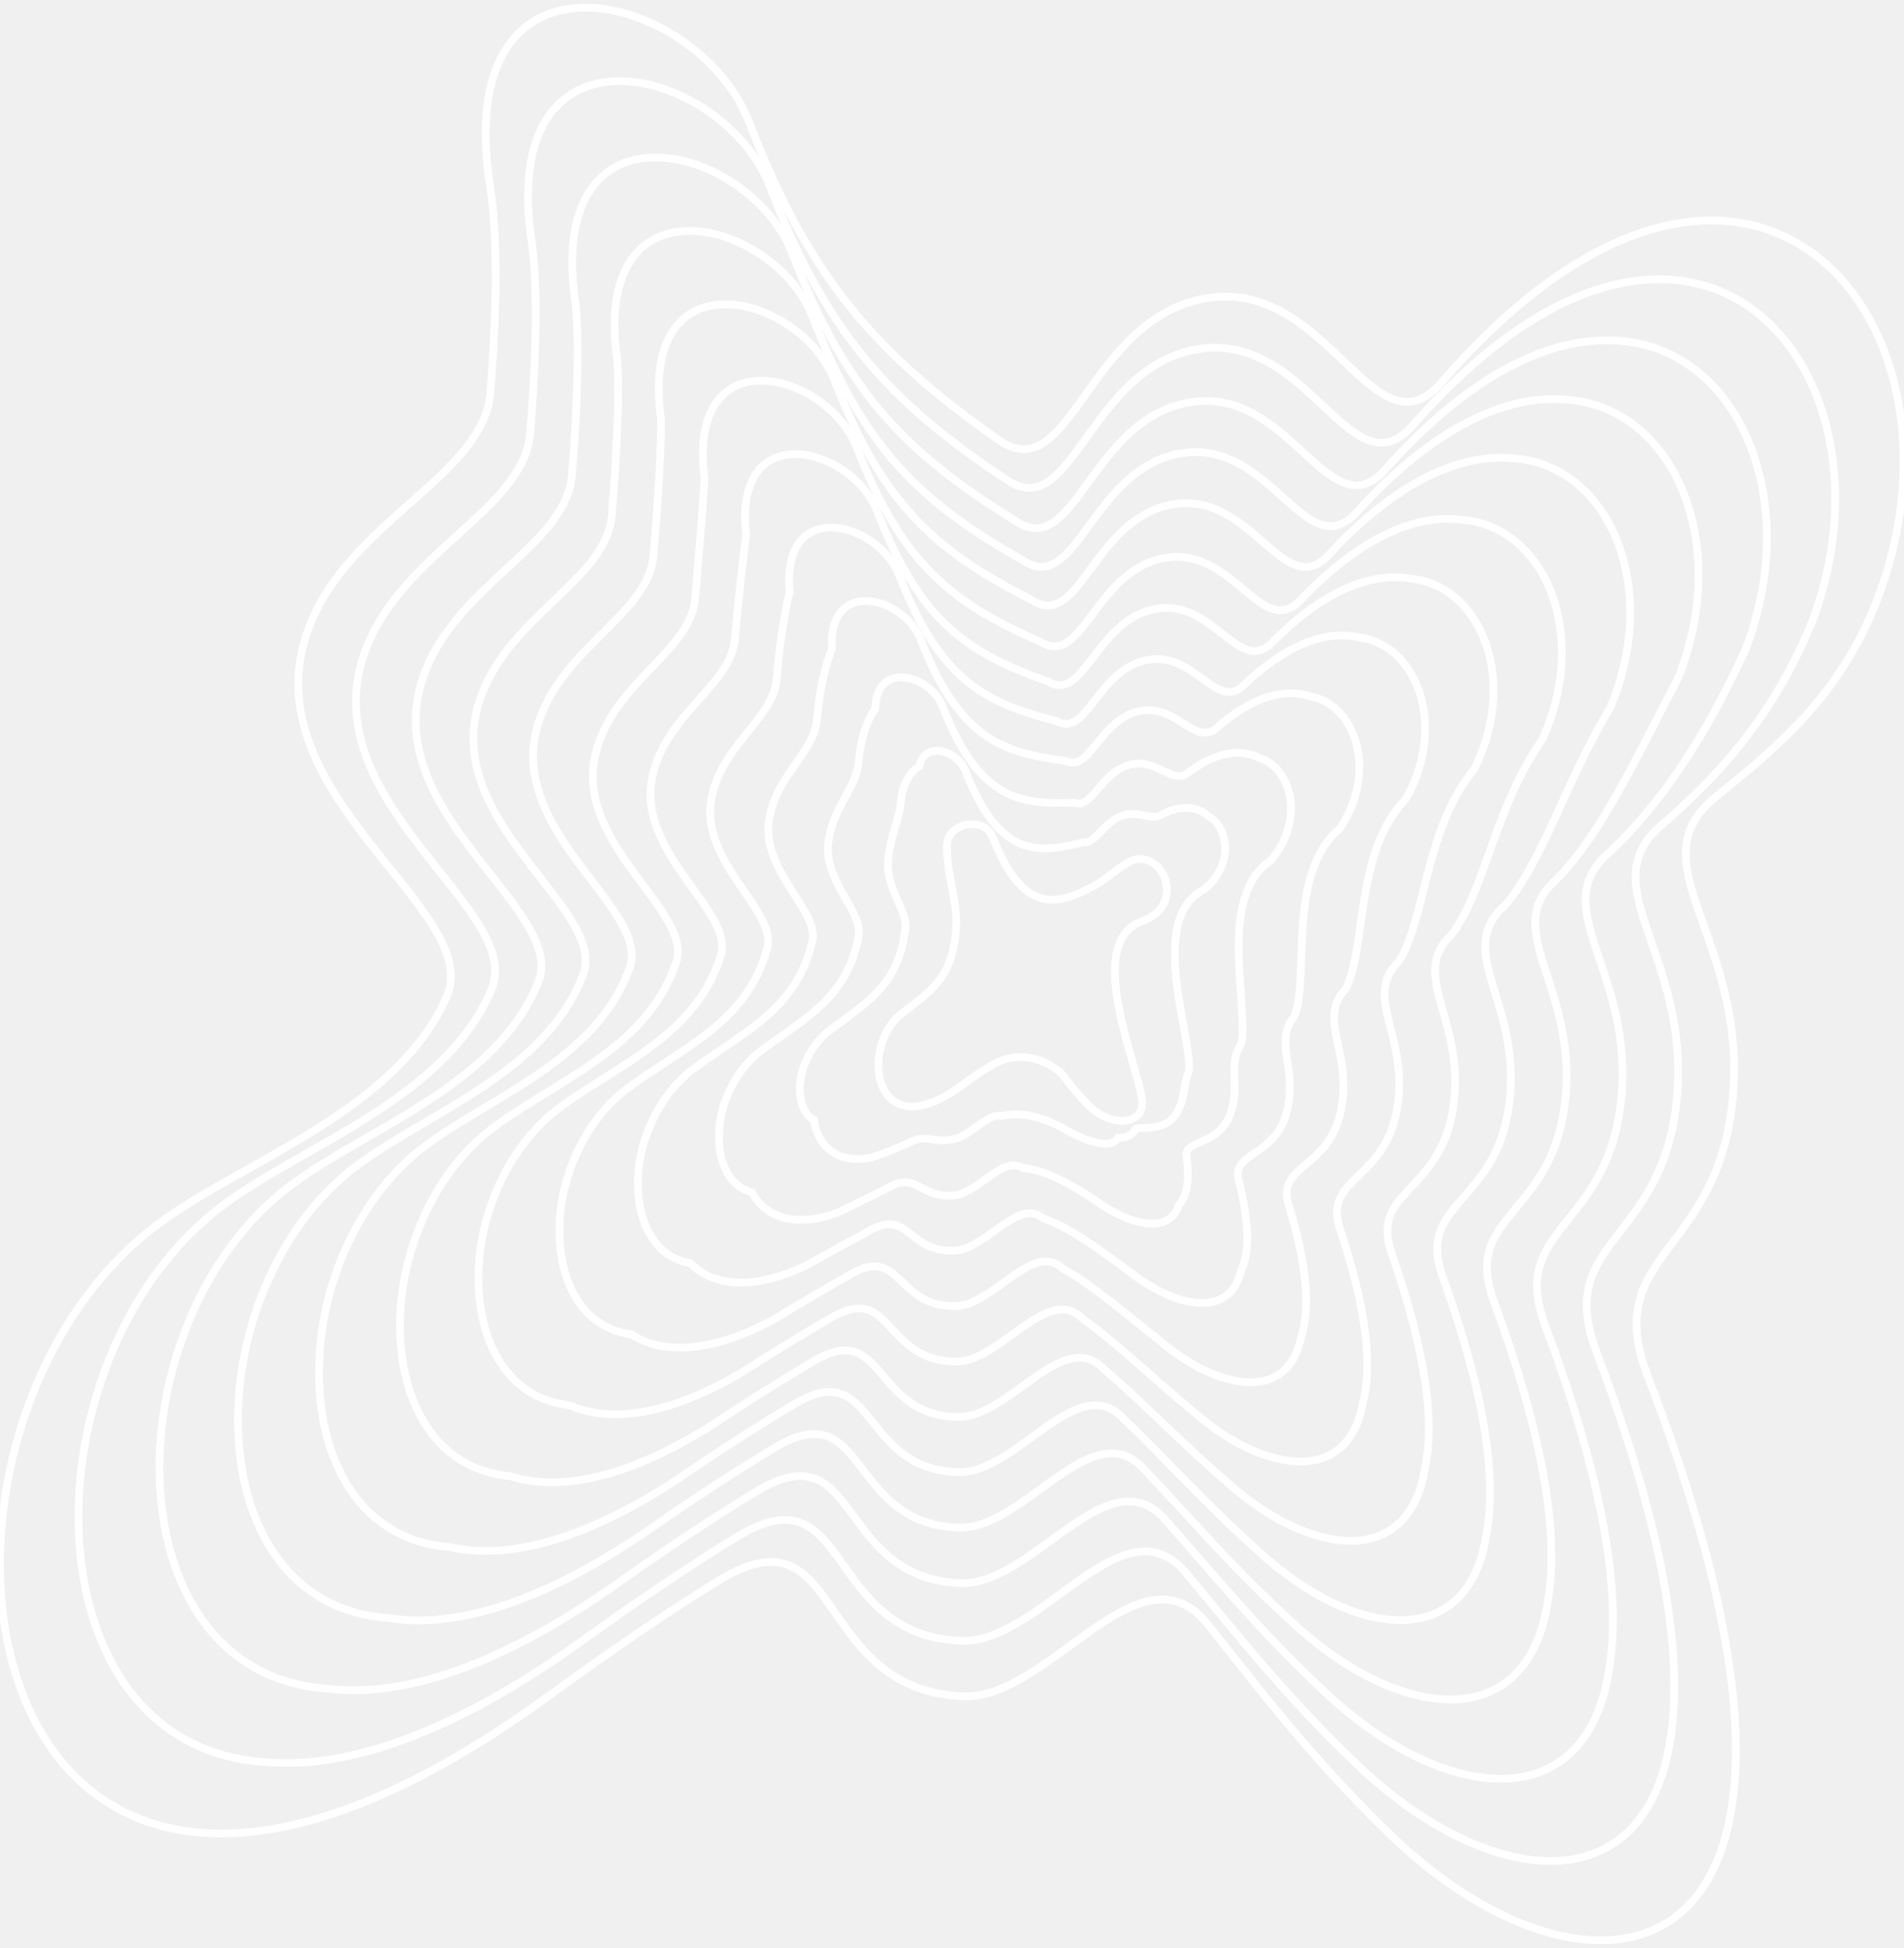
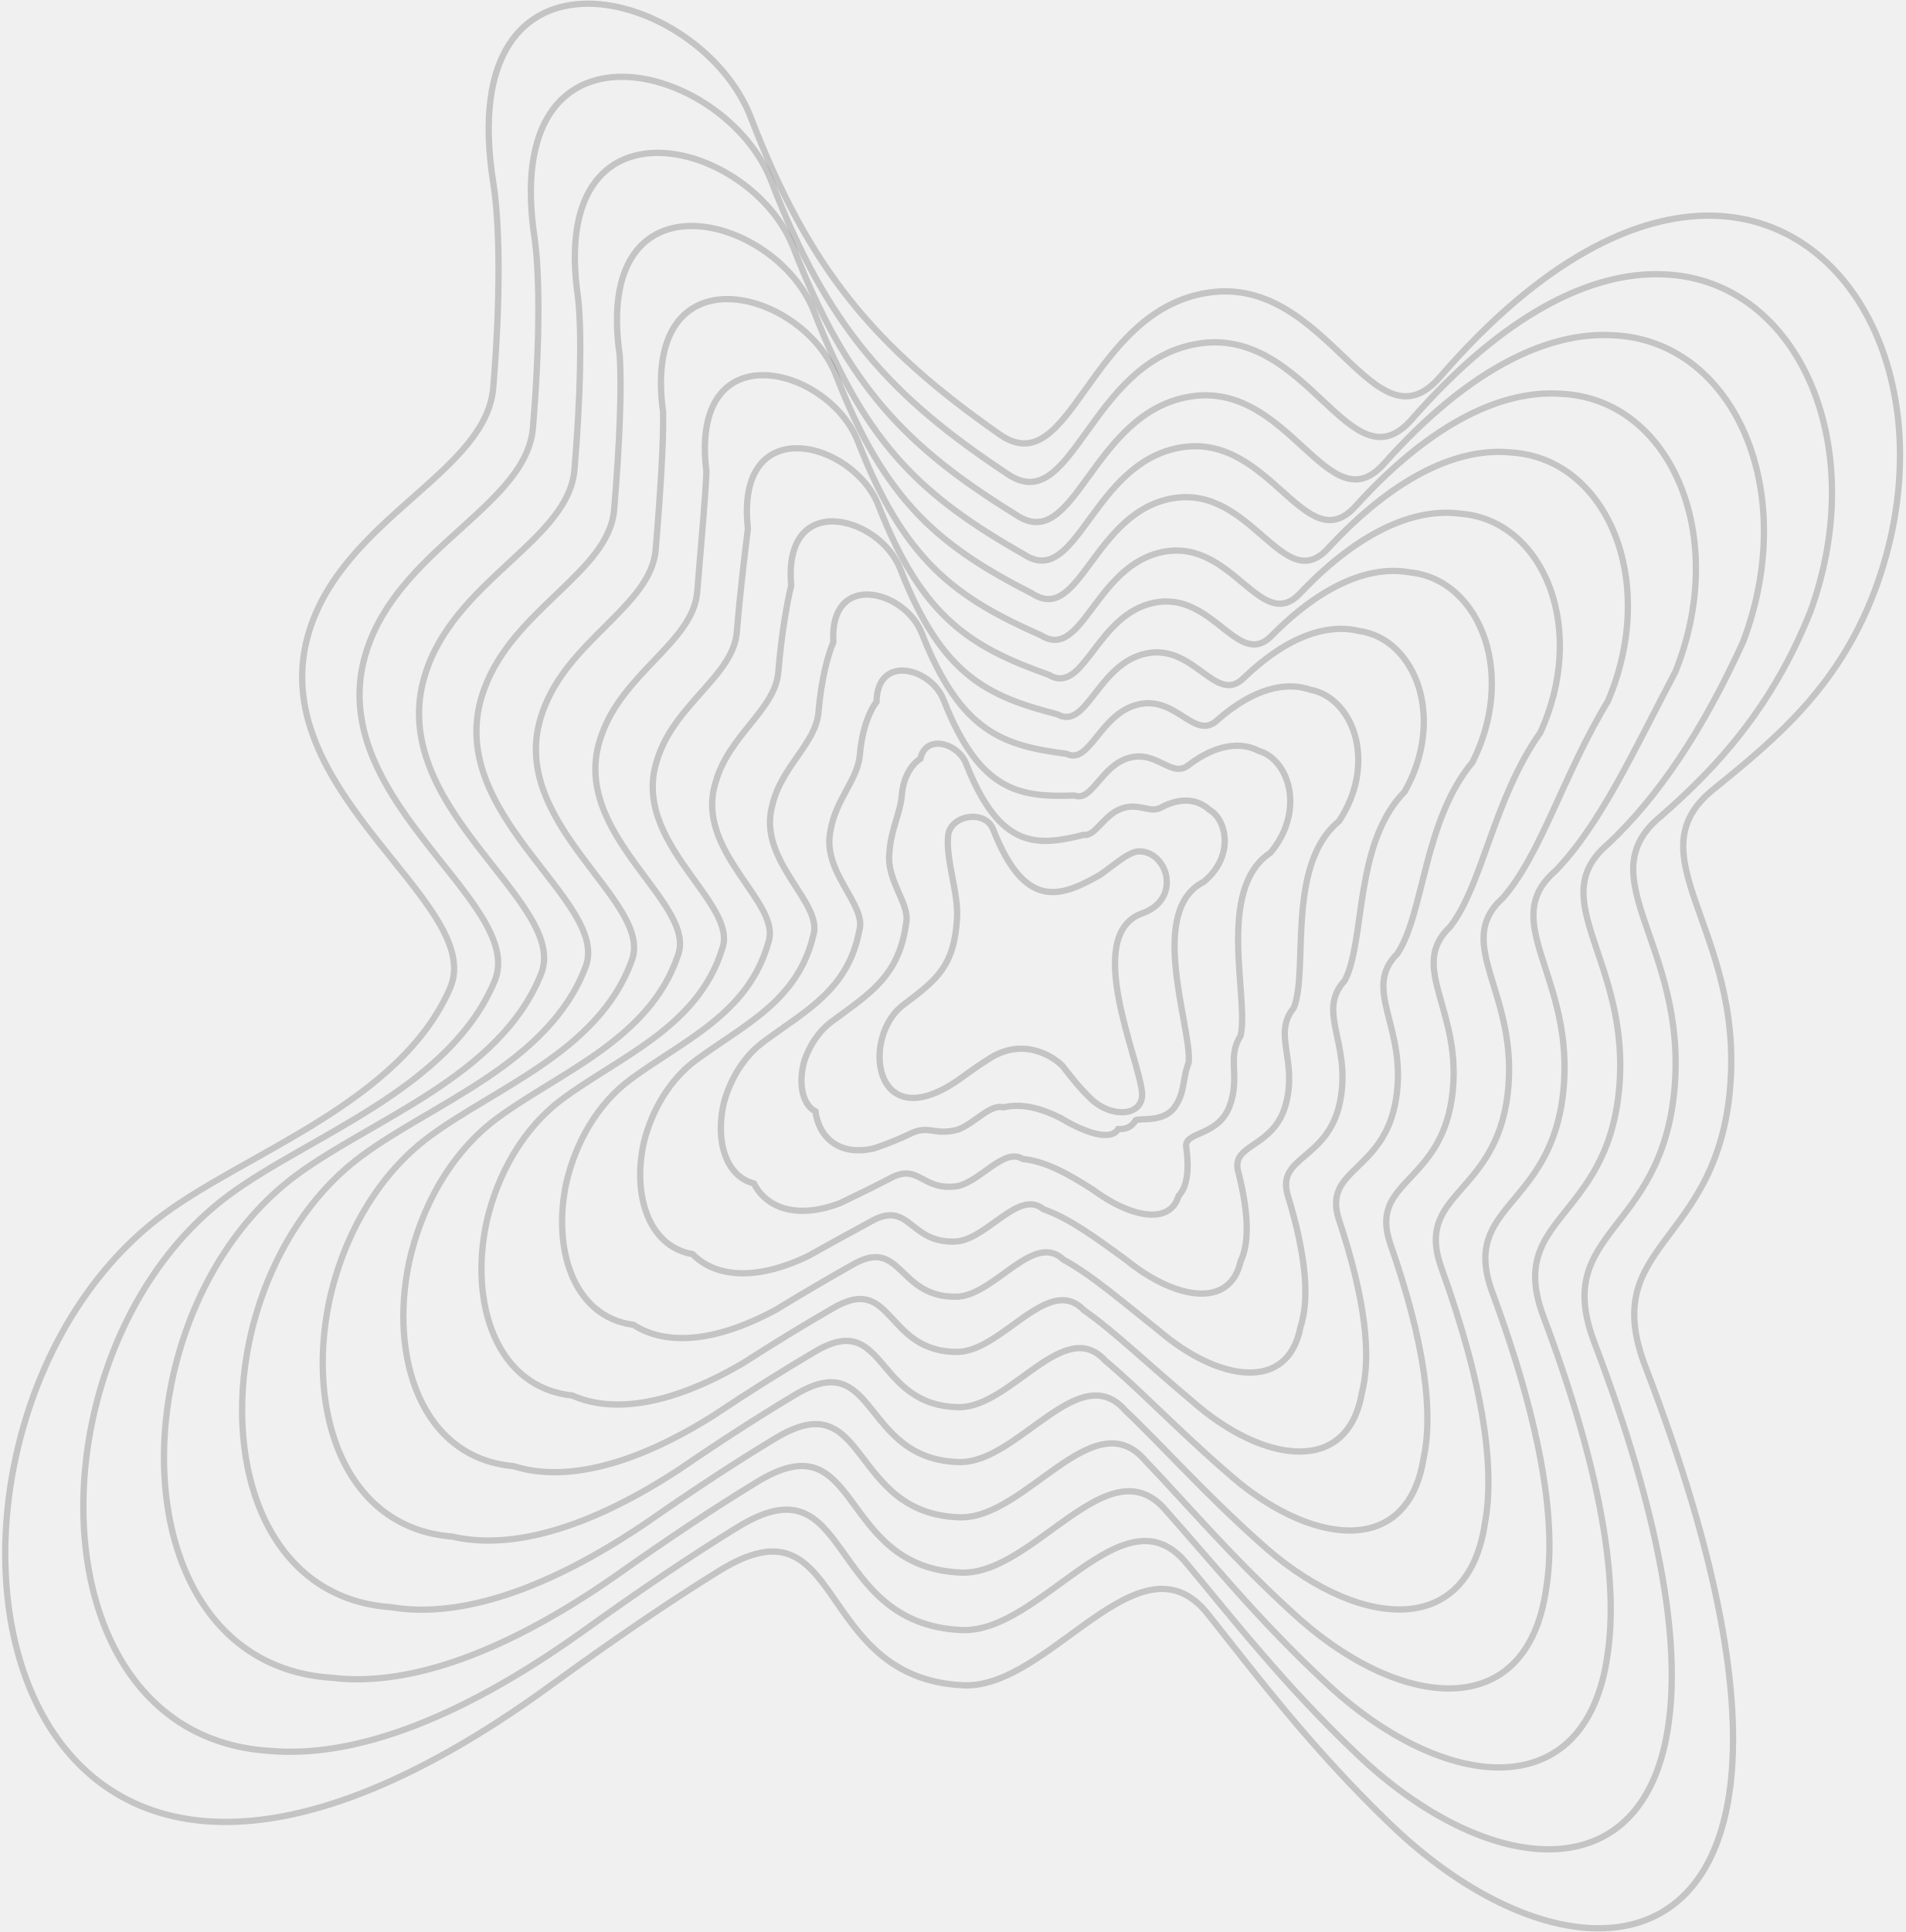
- <svg xmlns="http://www.w3.org/2000/svg" width="297" height="304" viewBox="0 0 297 304" fill="none">
-   <path d="M116.874 19.049C109.004 -1.399 70.067 -11.496 76.492 29.217C77.546 35.892 77.652 47.387 76.492 61.378C75.43 74.195 54.636 81.208 48.253 97.769C38.242 123.741 75.671 141.843 69.715 155.496C61.913 173.378 38.027 181.137 24.814 190.92C12.376 200.13 4.453 214.908 1.411 230.101C-3.926 256.755 5.759 284.688 32.439 286.078C45.794 286.774 63.408 280.818 85.529 264.72C95.419 257.523 104.14 251.592 111.89 246.796C131.839 234.451 126.476 263.65 150.197 264.72C163.713 265.33 177.83 240.122 188.516 253.568C196.115 263.129 204.835 274.73 217.288 286.656C239.157 307.601 266.5 310.685 270.367 280.792C272.193 266.681 268.787 245.222 257.105 214.824C249.629 195.371 268.225 196.057 270.367 171.129C272.51 146.201 254.99 134.705 267.672 124.388L267.926 124.181C277.593 116.318 287.903 107.932 293.534 91.824C298.384 77.949 297.921 64.207 293.534 53.647C288.839 42.346 279.651 34.691 267.672 34.419C255.654 34.147 240.827 41.308 224.912 59.68C214.42 71.794 207.314 43.608 188.516 46.489C169.718 49.371 167.106 76.566 155.845 68.678C136.283 54.977 126.092 42.996 116.874 19.049Z" stroke="white" stroke-width="1.199" />
-   <path d="M154.844 130.585C153.646 127.446 148.064 128.269 147.781 131.671C147.46 135.545 149.421 140.592 149.194 144.475C148.756 151.971 146.104 154.105 140.823 158.057C138.93 159.47 137.724 161.739 137.261 164.071C136.449 168.163 137.923 172.451 141.983 172.665C144.016 172.772 146.696 171.857 150.063 169.386C151.568 168.281 152.895 167.371 154.075 166.634C159.21 163.172 163.988 165.885 165.736 167.674C166.892 169.142 168.22 170.923 170.115 172.754C173.443 175.969 178.483 175.548 178.193 171.853C177.782 166.634 168.859 147.153 178.193 143.756C182.528 142.178 182.386 138.604 181.718 136.983C181.004 135.248 179.605 134.073 177.782 134.031C175.953 133.989 172.923 136.983 171.275 137.909C165.19 141.328 159.76 143.095 154.844 130.585Z" stroke="white" stroke-width="1.199" />
-   <path d="M83.002 38.124C77.3 1.061 112.882 10.3 120.098 29.045C128.932 51.962 138.698 62.703 157.05 74.86C167.371 81.995 169.855 57.163 187.067 54.464C204.279 51.766 210.855 77.343 220.485 66.324C235.131 49.612 248.749 43.202 259.749 43.607C270.679 43.927 279.057 51.01 283.291 61.408C287.244 71.132 287.57 83.751 282.96 96.446C276.943 111.536 268.254 120.929 259.429 128.609C247.902 138.162 263.735 148.714 261.637 171.409C259.538 194.104 242.429 193.417 249.079 210.97C259.536 238.462 262.514 257.825 260.748 270.531C257.149 297.647 232.123 294.74 212.037 275.641C200.52 264.748 192.36 254.211 185.213 245.668C175.382 233.501 162.417 256.518 149.982 256.063C128.246 255.201 132.988 228.711 114.715 239.99C107.54 244.401 99.498 249.815 90.407 256.359C69.911 270.985 53.75 276.017 41.672 275.015C17.419 273.645 8.644 248.128 13.554 223.784C16.377 209.867 23.656 196.339 35.059 187.896C47.561 178.639 69.536 171.387 76.674 154.441C82.104 141.844 48.009 125.173 57.079 101.341C62.849 86.073 81.731 79.491 82.712 67.655C83.78 54.772 83.817 44.219 83.002 38.124Z" stroke="white" stroke-width="1.199" />
-   <path d="M89.805 47.407C84.834 14.116 117.009 22.466 123.559 39.447C131.997 61.255 141.325 70.721 158.44 81.295C167.806 87.653 170.157 65.267 185.759 62.76C201.36 60.252 207.396 83.137 216.15 73.249C229.506 58.252 241.895 52.616 251.861 53.15C261.725 53.518 269.282 60.004 273.047 69.466C276.561 78.322 276.749 89.777 272.386 101.25C266.04 115.131 259.117 125.49 251.22 132.9C240.867 141.658 254.989 151.231 252.938 171.619C250.886 192.006 235.287 191.32 241.103 206.917C250.319 231.412 252.865 248.616 251.161 259.876C247.837 284.127 225.162 281.406 206.89 264.217C196.325 254.392 188.738 244.952 182.052 237.456C173.092 226.608 161.297 247.358 149.961 247.059C130.242 246.407 134.356 222.714 117.785 232.89C111.197 236.901 103.846 241.781 95.567 247.649C76.725 260.757 62.041 264.849 51.259 263.544C29.466 262.199 21.615 239.181 26.091 217.227C28.689 204.633 35.314 192.399 45.666 184.751C57.439 176.05 77.471 169.33 83.935 153.377C88.831 141.878 58.119 126.692 66.236 105.081C71.383 91.155 88.327 85.026 89.225 74.21C90.2 62.478 90.38 52.901 89.805 47.407Z" stroke="white" stroke-width="1.199" />
-   <path d="M96.313 56.314C92.066 26.673 120.883 34.165 126.778 49.444C134.833 70.221 143.737 78.447 159.643 87.477C168.069 93.082 170.29 73.061 184.305 70.735C198.319 68.41 203.826 88.687 211.716 79.892C223.803 66.557 234.982 61.672 243.929 62.338C252.743 62.755 259.49 68.667 262.793 77.227C265.873 85.247 265.924 95.579 261.8 105.872C255.116 118.594 249.948 129.953 242.967 137.119C233.771 145.114 246.205 153.743 244.197 171.897C242.189 190.051 228.077 189.364 233.067 203.062C241.056 224.65 243.174 239.759 241.529 249.613C238.474 271.088 218.117 268.543 201.63 253.201C192.001 244.41 184.974 236.033 178.74 229.555C170.636 219.986 159.993 238.545 149.739 238.4C132.006 237.957 135.499 216.973 120.604 226.083C114.593 229.708 107.92 234.072 100.441 239.286C83.224 250.923 69.995 254.091 60.49 252.48C41.125 251.155 34.186 230.552 38.235 210.909C40.613 199.592 46.594 188.607 55.91 181.726C66.974 173.551 85.093 167.338 90.893 152.322C95.262 141.879 67.887 128.124 75.062 108.654C79.595 96.02 94.626 90.323 95.443 80.488C96.326 69.864 96.649 61.228 96.313 56.314Z" stroke="white" stroke-width="1.199" />
-   <path d="M103.113 65.222C99.596 39.232 125.005 45.865 130.234 59.441C137.892 79.189 146.356 86.174 161.024 93.659C168.494 98.511 170.583 80.854 182.986 78.711C195.389 76.568 200.355 94.235 207.369 86.536C218.165 74.861 228.115 70.728 236.027 71.528C243.775 71.993 249.7 77.332 252.535 84.989C255.175 92.174 255.088 101.382 251.212 110.494C244.2 122.058 240.797 134.421 234.745 141.345C226.722 148.575 237.446 156.26 235.485 172.181C233.524 188.101 220.923 187.413 225.078 199.21C231.827 217.89 233.513 230.902 231.93 239.351C229.15 258.048 211.146 255.68 196.474 242.184C187.797 234.427 181.344 227.114 175.571 221.655C168.338 213.365 158.867 229.732 149.713 229.742C133.997 229.507 136.862 211.234 123.671 219.277C118.246 222.518 112.265 226.365 105.598 230.925C90.037 241.09 78.285 243.333 70.076 241.415C53.173 240.11 47.158 221.923 50.773 204.591C52.927 194.551 58.253 184.816 66.517 178.701C76.851 171.052 93.025 165.346 98.151 151.265C101.985 141.879 77.995 129.556 84.216 112.226C88.127 100.885 101.218 95.618 101.953 86.765C102.743 77.25 103.208 69.555 103.113 65.222Z" stroke="white" stroke-width="1.199" />
-   <path d="M109.909 74.549C107.123 52.268 129.123 58.028 133.686 69.87C140.945 88.544 148.968 94.273 162.398 100.197C168.912 104.284 170.868 89.032 181.658 87.076C192.449 85.12 196.875 100.138 203.011 93.551C212.516 83.563 221.236 80.192 228.113 81.121C234.796 81.634 239.898 86.388 242.266 93.125C244.465 99.459 244.242 107.523 240.613 115.435C233.276 125.813 231.636 139.152 226.512 145.816C219.663 152.267 228.676 158.991 226.763 172.642C224.85 186.292 213.761 185.605 217.081 195.475C222.59 211.207 223.844 222.092 222.324 229.117C219.818 244.994 204.169 242.808 191.311 231.19C183.588 224.484 177.708 218.25 172.399 213.822C166.037 206.831 157.737 220.969 149.684 221.134C135.985 221.108 138.223 205.586 126.735 212.545C121.899 215.393 116.608 218.714 110.754 222.61C96.85 231.281 86.576 232.595 79.663 230.374C65.222 229.092 60.131 213.362 63.311 198.379C65.24 189.638 69.912 181.176 77.124 175.842C86.726 168.735 100.955 163.549 105.407 150.435C108.706 142.126 88.102 131.262 93.368 116.112C96.657 106.089 107.809 101.265 108.461 93.413C109.157 85.027 109.765 78.292 109.909 74.549Z" stroke="white" stroke-width="1.199" />
-   <path d="M116.411 83.456C114.351 64.829 132.987 69.729 136.894 79.869C143.769 97.515 151.368 102.002 163.586 106.379C169.158 109.713 170.985 96.826 180.186 95.052C189.387 93.279 193.282 105.686 198.554 100.194C206.787 91.869 214.295 89.25 220.152 90.312C225.782 90.874 230.072 95.055 231.977 100.889C233.742 106.386 233.381 113.327 229.992 120.058C222.315 129.278 222.434 143.625 218.228 150.047C212.538 155.734 219.859 161.513 217.99 172.929C216.121 184.345 206.521 183.656 209.013 191.625C213.293 204.446 214.118 213.234 212.657 218.852C210.421 231.95 197.093 229.94 186.024 220.17C179.238 214.498 173.919 209.328 169.062 205.92C163.557 200.209 156.412 212.154 149.442 212.475C137.734 212.657 139.349 199.848 129.541 205.74C125.281 208.202 120.671 211.007 115.618 214.248C103.341 221.447 94.524 221.834 88.892 219.305C76.883 218.043 72.705 204.73 75.458 192.059C77.167 184.596 81.194 177.383 87.368 172.816C96.259 166.235 108.572 161.556 112.359 149.377C115.13 142.124 97.869 132.691 102.192 119.684C104.865 110.952 114.101 106.56 114.671 99.689C115.276 92.412 116.028 86.618 116.411 83.456Z" stroke="white" stroke-width="1.199" />
-   <path d="M123.199 92.363C121.869 77.391 137.093 81.433 140.333 89.868C146.807 106.49 153.96 109.735 164.934 112.562C169.55 115.141 171.242 104.622 178.829 103.03C186.416 101.439 189.77 111.233 194.163 106.837C201.104 100.175 207.379 98.31 212.2 99.506C216.764 100.117 220.231 103.724 221.668 108.655C222.993 113.317 222.495 119.133 219.355 124.682C211.359 132.744 213.237 148.107 209.959 154.289C205.444 159.212 211.054 164.046 209.234 173.225C207.413 182.404 199.328 181.713 200.986 187.779C204.026 197.688 204.42 204.375 203.021 208.584C201.061 218.901 190.09 217.067 180.839 209.146C175.008 204.508 170.265 200.404 165.872 198.017C161.24 193.587 155.268 203.339 149.401 203.815C139.713 204.206 140.701 194.112 132.598 198.937C128.927 201.014 125.01 203.301 120.771 205.887C110.154 211.612 102.818 211.071 98.482 208.232C88.936 206.99 85.682 196.094 88 185.737C89.484 179.552 92.855 173.591 97.975 169.792C106.132 163.734 116.496 159.561 119.608 148.315C121.844 142.119 107.971 134.118 111.34 123.254C113.391 115.815 120.685 111.853 121.173 105.964C121.684 99.796 122.577 94.944 123.199 92.363Z" stroke="white" stroke-width="1.199" />
-   <path d="M129.797 101.269C129.191 89.958 141.084 93.139 143.675 99.869C149.785 115.472 156.535 117.471 166.328 118.746C170.012 120.569 171.58 112.42 177.594 111.01C183.609 109.6 186.44 116.777 189.978 113.478C195.664 108.482 200.742 107.373 204.552 108.703C208.074 109.364 210.737 112.398 211.713 116.426C212.605 120.25 211.967 124.942 209.058 129.309C200.694 136.212 204.347 152.603 201.98 158.547C198.615 162.706 202.544 166.595 200.761 173.534C198.978 180.474 192.363 179.781 193.195 183.939C195.009 190.931 194.973 195.513 193.63 198.312C191.934 205.842 183.261 204.184 175.776 198.115C170.869 194.513 166.674 191.475 162.721 190.111C158.936 186.966 154.104 194.521 149.307 195.153C141.587 195.755 141.952 188.379 135.511 192.135L135.334 192.232C132.285 193.894 129.097 195.632 125.714 197.526C116.698 201.775 110.802 200.302 107.739 197.151C100.607 195.927 98.26 187.453 100.156 179.412C101.423 174.506 104.157 169.797 108.251 166.766C115.72 161.231 124.192 157.564 126.647 147.248C128.359 142.108 117.8 135.541 120.232 126.821C121.671 120.676 127.063 117.143 127.471 112.236C127.891 107.177 128.932 103.268 129.797 101.269Z" stroke="white" stroke-width="1.199" />
-   <path d="M136.569 110.607C136.693 103.007 145.163 105.314 147.084 110.308C152.784 124.822 159.081 125.567 167.618 125.283C170.341 126.342 171.773 120.599 176.168 119.378C180.563 118.156 182.849 122.685 185.506 120.498C189.893 117.189 193.734 116.841 196.505 118.299C198.957 119.006 200.794 121.454 201.302 124.56C201.754 127.531 200.98 131.077 198.324 134.242C189.653 139.956 195.056 157.299 193.62 162.978C191.432 166.355 193.647 169.281 191.915 173.951C190.184 178.62 185.09 177.928 185.088 180.161C185.662 184.205 185.196 186.663 183.917 188.038C182.499 192.75 176.19 191.275 170.531 187.084C166.584 184.534 162.97 182.575 159.487 182.241C156.578 180.393 152.924 185.718 149.234 186.504C143.542 187.313 143.28 182.688 138.551 185.36C136.041 186.658 133.49 187.901 130.86 189.167C123.514 191.922 119.104 189.524 117.339 186.075C112.675 184.875 111.255 178.86 112.713 173.17C113.754 169.565 115.829 166.129 118.866 163.88C125.591 158.892 132.106 155.748 133.883 146.409C135.059 142.349 127.896 137.243 129.372 130.706C130.188 125.882 133.635 122.795 133.96 118.891C134.287 114.964 135.467 112.016 136.569 110.607Z" stroke="white" stroke-width="1.199" />
-   <path d="M143.441 119.526C144.292 115.609 149.365 117.049 150.623 120.323C155.922 133.781 161.775 133.277 169.073 131.439C170.843 131.739 172.142 128.383 174.931 127.346C177.719 126.31 179.467 128.207 181.249 127.125C184.349 125.492 186.964 125.9 188.703 127.49C190.094 128.245 191.112 130.112 191.154 132.306C191.169 134.432 190.259 136.843 187.851 138.816C178.865 143.356 186.016 161.685 185.504 167.111C184.484 169.714 184.997 171.687 183.314 174.103C181.632 176.518 178.045 175.826 177.213 176.145C176.554 177.257 175.659 177.603 174.443 177.562C173.299 179.473 169.336 178.178 165.486 175.851C162.49 174.344 159.449 173.458 156.429 174.15C154.388 173.591 151.902 176.704 149.309 177.645C145.628 178.661 144.743 176.77 141.711 178.365C139.787 179.274 137.926 179.995 136.106 180.601C130.413 181.872 127.476 178.547 127 174.794C124.788 173.616 124.288 170.04 125.313 166.683C126.13 164.368 127.552 162.194 129.541 160.72C135.533 156.267 140.109 153.638 141.214 145.253C141.858 142.261 138.066 138.602 138.592 134.229C138.789 130.711 140.305 128.063 140.547 125.151C140.781 122.346 142.102 120.348 143.441 119.526Z" stroke="white" stroke-width="1.199" />
+ <svg xmlns="http://www.w3.org/2000/svg" width="363" height="368" viewBox="0 0 363 368" fill="none">
+   <path d="M143.059 22.399C133.493 -2.454 86.165 -14.727 93.975 34.758C95.256 42.872 95.385 56.844 93.975 73.85C92.684 89.429 67.409 97.953 59.651 118.082C47.483 149.651 92.977 171.655 85.737 188.25C76.255 209.985 47.221 219.416 31.161 231.307C16.043 242.502 6.413 260.464 2.715 278.931C-3.772 311.329 8 345.281 40.429 346.97C56.662 347.816 78.072 340.576 104.959 321.01C116.98 312.262 127.58 305.052 137.001 299.223C161.249 284.219 154.73 319.71 183.562 321.01C199.991 321.751 217.15 291.112 230.139 307.455C239.375 319.076 249.974 333.176 265.111 347.673C291.693 373.131 324.927 376.879 329.628 340.545C331.847 323.394 327.708 297.31 313.508 260.362C304.422 236.717 327.024 237.551 329.628 207.251C332.232 176.951 310.937 162.978 326.353 150.438L326.661 150.187C338.411 140.629 350.943 130.436 357.787 110.857C363.682 93.992 363.119 77.289 357.787 64.454C352.081 50.717 340.912 41.412 326.353 41.082C311.744 40.751 293.722 49.455 274.378 71.787C261.625 86.51 252.988 52.251 230.139 55.753C207.291 59.255 204.115 92.311 190.427 82.723C166.651 66.069 154.263 51.507 143.059 22.399Z" stroke="#606060" stroke-opacity="0.3" stroke-width="1.199" />
+   <path d="M189.211 157.97C187.755 154.154 180.97 155.156 180.627 159.291C180.236 163.999 182.619 170.134 182.343 174.853C181.811 183.965 178.588 186.559 172.169 191.362C169.868 193.08 168.402 195.838 167.84 198.673C166.852 203.646 168.644 208.858 173.579 209.118C176.05 209.248 179.308 208.136 183.4 205.132C185.229 203.789 186.842 202.683 188.276 201.788C194.517 197.58 200.326 200.877 202.45 203.052C203.856 204.836 205.469 207 207.772 209.226C211.818 213.134 217.944 212.622 217.591 208.131C217.093 201.788 206.246 178.109 217.591 173.98C222.861 172.062 222.688 167.717 221.876 165.747C221.008 163.638 219.308 162.209 217.093 162.159C214.869 162.108 211.186 165.747 209.183 166.873C201.786 171.028 195.187 173.177 189.211 157.97Z" stroke="#606060" stroke-opacity="0.3" stroke-width="1.199" />
+   <path d="M101.888 45.585C94.957 0.536 138.207 11.766 146.977 34.55C157.715 62.405 169.586 75.46 191.893 90.237C204.438 98.909 207.457 68.727 228.378 65.447C249.299 62.166 257.292 93.255 268.997 79.862C286.799 59.549 303.352 51.758 316.722 52.249C330.007 52.639 340.191 61.247 345.336 73.887C350.141 85.706 350.538 101.045 344.934 116.475C337.621 134.817 327.059 146.233 316.333 155.568C302.322 167.18 321.567 180.006 319.016 207.591C316.466 235.177 295.669 234.342 303.753 255.678C316.463 289.093 320.083 312.629 317.936 328.073C313.562 361.032 283.142 357.498 258.729 334.285C244.729 321.044 234.812 308.236 226.124 297.853C214.175 283.064 198.416 311.04 183.301 310.487C156.881 309.439 162.646 277.242 140.435 290.951C131.714 296.312 121.939 302.893 110.889 310.847C85.976 328.625 66.333 334.741 51.652 333.523C22.172 331.859 11.507 300.842 17.475 271.252C20.905 254.337 29.753 237.894 43.614 227.631C58.81 216.379 85.521 207.565 94.197 186.967C100.796 171.656 59.355 151.392 70.379 122.425C77.392 103.866 100.343 95.866 101.536 81.48C102.834 65.821 102.879 52.993 101.888 45.585Z" stroke="#606060" stroke-opacity="0.3" stroke-width="1.199" />
+   <path d="M110.157 56.868C104.114 16.403 143.223 26.552 151.184 47.193C161.44 73.701 172.778 85.206 193.582 98.059C204.967 105.787 207.824 78.578 226.787 75.53C245.751 72.482 253.088 100.298 263.728 88.279C279.962 70.051 295.02 63.199 307.134 63.849C319.124 64.296 328.309 72.18 332.886 83.68C337.156 94.445 337.385 108.368 332.082 122.314C324.369 139.186 315.953 151.777 306.355 160.784C293.771 171.429 310.937 183.066 308.443 207.846C305.949 232.627 286.989 231.793 294.058 250.751C305.26 280.524 308.355 301.436 306.283 315.122C302.243 344.598 274.682 341.291 252.473 320.398C239.631 308.457 230.409 296.983 222.282 287.871C211.391 274.685 197.055 299.906 183.276 299.543C159.307 298.751 164.308 269.952 144.167 282.32C136.159 287.196 127.223 293.128 117.16 300.26C94.258 316.192 76.41 321.166 63.304 319.581C36.815 317.946 27.273 289.967 32.714 263.283C35.871 247.975 43.924 233.105 56.506 223.808C70.817 213.233 95.165 205.064 103.022 185.674C108.973 171.697 71.644 153.239 81.509 126.97C87.765 110.043 108.36 102.594 109.452 89.448C110.637 75.187 110.856 63.546 110.157 56.868Z" stroke="#606060" stroke-opacity="0.3" stroke-width="1.199" />
+   <path d="M118.068 67.695C112.905 31.667 147.932 40.773 155.098 59.344C164.888 84.599 175.71 94.597 195.044 105.573C205.285 112.386 207.986 88.05 225.02 85.224C242.055 82.397 248.748 107.043 258.338 96.354C273.03 80.145 286.618 74.207 297.493 75.017C308.207 75.523 316.407 82.71 320.422 93.114C324.165 102.863 324.227 115.421 319.215 127.932C311.09 143.395 304.809 157.203 296.323 165.913C285.146 175.63 300.259 186.119 297.819 208.185C295.378 230.251 278.225 229.416 284.29 246.065C294.001 272.306 296.575 290.67 294.575 302.648C290.862 328.75 266.119 325.657 246.079 307.008C234.375 296.323 225.834 286.141 218.256 278.267C208.406 266.636 195.47 289.194 183.006 289.018C161.451 288.479 165.697 262.974 147.593 274.046C140.286 278.454 132.176 283.757 123.085 290.095C102.158 304.24 86.078 308.09 74.525 306.132C50.987 304.522 42.553 279.479 47.474 255.603C50.365 241.847 57.635 228.496 68.958 220.131C82.406 210.195 104.429 202.643 111.48 184.391C116.789 171.698 83.516 154.979 92.237 131.313C97.746 115.957 116.016 109.032 117.01 97.078C118.083 84.165 118.476 73.668 118.068 67.695Z" stroke="#606060" stroke-opacity="0.3" stroke-width="1.199" />
+   <path d="M126.332 78.522C122.058 46.932 152.942 54.994 159.298 71.496C168.606 95.499 178.894 103.989 196.723 113.087C205.803 118.984 208.342 97.523 223.418 94.918C238.493 92.314 244.53 113.788 253.054 104.429C266.177 90.239 278.271 85.215 287.888 86.186C297.306 86.752 304.507 93.242 307.954 102.548C311.162 111.282 311.057 122.474 306.345 133.55C297.823 147.605 293.686 162.633 286.329 171.048C276.578 179.837 289.612 189.178 287.229 208.529C284.846 227.88 269.53 227.043 274.58 241.383C282.783 264.089 284.832 279.904 282.908 290.174C279.529 312.9 257.646 310.022 239.812 293.618C229.265 284.189 221.421 275.3 214.405 268.664C205.613 258.588 194.1 278.482 182.974 278.495C163.872 278.209 167.354 255.998 151.32 265.775C144.727 269.714 137.457 274.389 129.353 279.932C110.438 292.288 96.154 295.014 86.177 292.683C65.631 291.097 58.32 268.991 62.714 247.923C65.332 235.72 71.806 223.888 81.851 216.455C94.411 207.158 114.071 200.222 120.302 183.107C124.962 171.697 95.802 156.719 103.364 135.655C108.117 121.87 124.029 115.469 124.923 104.708C125.883 93.142 126.449 83.789 126.332 78.522Z" stroke="#606060" stroke-opacity="0.3" stroke-width="1.199" />
+   <path d="M134.593 89.859C131.207 62.777 157.948 69.778 163.494 84.172C172.317 106.87 182.069 113.834 198.392 121.034C206.31 126.002 208.688 107.463 221.804 105.085C234.92 102.708 240.3 120.963 247.758 112.955C259.311 100.816 269.91 96.718 278.269 97.848C286.392 98.471 292.593 104.25 295.471 112.438C298.145 120.136 297.873 129.938 293.462 139.555C284.545 152.17 282.551 168.383 276.323 176.484C267.998 184.324 278.953 192.497 276.628 209.09C274.303 225.682 260.824 224.846 264.86 236.844C271.556 255.965 273.08 269.196 271.232 277.735C268.186 297.034 249.165 294.376 233.537 280.255C224.149 272.103 217.002 264.526 210.549 259.144C202.815 250.646 192.727 267.831 182.939 268.032C166.289 268 169.009 249.133 155.045 257.592C149.166 261.054 142.736 265.091 135.621 269.826C118.72 280.365 106.232 281.962 97.83 279.263C80.276 277.705 74.088 258.584 77.954 240.373C80.299 229.749 85.977 219.463 94.743 212.979C106.415 204.341 123.709 198.037 129.121 182.098C133.131 171.998 108.087 158.793 114.488 140.379C118.486 128.195 132.04 122.332 132.833 112.788C133.679 102.596 134.419 94.408 134.593 89.859Z" stroke="#606060" stroke-opacity="0.3" stroke-width="1.199" />
+   <path d="M142.496 100.686C139.992 78.044 162.644 84.001 167.393 96.325C175.75 117.774 184.986 123.229 199.837 128.548C206.61 132.6 208.83 116.937 220.014 114.781C231.198 112.625 235.932 127.706 242.34 121.03C252.348 110.911 261.473 107.728 268.592 109.019C275.436 109.702 280.65 114.784 282.966 121.875C285.111 128.557 284.671 136.993 280.552 145.175C271.221 156.381 271.366 173.82 266.253 181.626C259.338 188.538 268.237 195.563 265.964 209.439C263.692 223.315 252.024 222.477 255.053 232.163C260.255 247.748 261.258 258.429 259.482 265.257C256.764 281.178 240.564 278.736 227.11 266.86C218.862 259.965 212.397 253.681 206.493 249.539C199.802 242.597 191.117 257.117 182.646 257.507C168.414 257.728 170.377 242.158 158.455 249.32C153.278 252.313 147.675 255.722 141.533 259.662C126.61 268.412 115.893 268.882 109.048 265.809C94.451 264.275 89.372 248.092 92.718 232.691C94.796 223.62 99.69 214.853 107.194 209.302C118.002 201.302 132.968 195.615 137.571 180.812C140.94 171.995 119.958 160.53 125.213 144.72C128.463 134.107 139.688 128.768 140.382 120.417C141.117 111.572 142.03 104.529 142.496 100.686Z" stroke="#606060" stroke-opacity="0.3" stroke-width="1.199" />
+   <path d="M150.747 111.512C149.131 93.314 167.635 98.226 171.573 108.479C179.442 128.683 188.137 132.627 201.476 136.064C207.085 139.198 209.143 126.412 218.365 124.478C227.587 122.543 231.663 134.448 237.003 129.104C245.439 121.007 253.067 118.741 258.927 120.194C264.474 120.936 268.688 125.321 270.435 131.315C272.045 136.981 271.44 144.051 267.624 150.796C257.905 160.594 260.187 179.268 256.203 186.782C250.714 192.765 257.534 198.642 255.321 209.799C253.108 220.956 243.28 220.116 245.296 227.489C248.991 239.533 249.47 247.661 247.77 252.778C245.387 265.317 232.052 263.089 220.807 253.461C213.72 247.823 207.955 242.834 202.616 239.933C196.986 234.549 189.726 246.402 182.595 246.981C170.819 247.456 172.02 235.186 162.171 241.051C157.71 243.576 152.948 246.355 147.796 249.499C134.891 256.458 125.974 255.8 120.703 252.35C109.101 250.839 105.146 237.596 107.963 225.007C109.767 217.489 113.864 210.244 120.088 205.626C130.002 198.262 142.599 193.191 146.383 179.521C149.1 171.989 132.237 162.265 136.332 149.059C138.825 140.018 147.691 135.202 148.284 128.043C148.905 120.546 149.991 114.649 150.747 111.512Z" stroke="#606060" stroke-opacity="0.3" stroke-width="1.199" />
+   <path d="M158.767 122.337C158.031 108.589 172.486 112.455 175.636 120.635C183.062 139.601 191.267 142.031 203.17 143.58C207.647 145.796 209.553 135.891 216.864 134.177C224.174 132.463 227.615 141.187 231.917 137.177C238.827 131.105 244.999 129.757 249.631 131.373C253.912 132.176 257.148 135.864 258.335 140.76C259.419 145.409 258.643 151.111 255.108 156.419C244.941 164.81 249.381 184.733 246.505 191.957C242.414 197.013 247.19 201.74 245.023 210.175C242.856 218.609 234.815 217.767 235.826 222.822C238.032 231.32 237.988 236.89 236.355 240.291C234.294 249.445 223.751 247.43 214.654 240.052C208.689 235.674 203.59 231.981 198.786 230.324C194.185 226.5 188.312 235.683 182.481 236.452C173.097 237.183 173.541 228.218 165.712 232.784L165.497 232.901C161.791 234.922 157.915 237.034 153.804 239.336C142.845 244.501 135.679 242.711 131.956 238.881C123.286 237.393 120.434 227.093 122.738 217.319C124.279 211.356 127.601 205.632 132.578 201.948C141.656 195.22 151.954 190.763 154.938 178.224C157.019 171.977 144.184 163.994 147.14 153.395C148.89 145.925 155.444 141.632 155.94 135.667C156.451 129.518 157.715 124.767 158.767 122.337Z" stroke="#606060" stroke-opacity="0.3" stroke-width="1.199" />
+   <path d="M166.998 133.688C167.149 124.449 177.444 127.253 179.779 133.324C186.707 150.966 194.361 151.871 204.738 151.526C208.047 152.813 209.788 145.833 215.13 144.348C220.472 142.863 223.251 148.367 226.481 145.709C231.812 141.688 236.481 141.264 239.849 143.037C242.83 143.897 245.062 146.871 245.68 150.647C246.229 154.258 245.289 158.568 242.061 162.415C231.522 169.36 238.088 190.441 236.343 197.344C233.683 201.448 236.375 205.005 234.271 210.681C232.166 216.356 225.974 215.515 225.972 218.23C226.67 223.145 226.103 226.132 224.549 227.804C222.825 233.531 215.157 231.739 208.278 226.645C203.481 223.544 199.088 221.164 194.854 220.758C191.318 218.512 186.877 224.984 182.392 225.94C175.473 226.923 175.155 221.301 169.407 224.548C166.356 226.126 163.256 227.637 160.058 229.175C151.129 232.524 145.769 229.61 143.624 225.418C137.955 223.959 136.229 216.648 138.002 209.732C139.267 205.35 141.789 201.174 145.48 198.44C153.654 192.377 161.573 188.556 163.733 177.204C165.163 172.269 156.456 166.063 158.25 158.117C159.242 152.253 163.432 148.502 163.827 143.756C164.224 138.984 165.659 135.399 166.998 133.688Z" stroke="#606060" stroke-opacity="0.3" stroke-width="1.199" />
+   <path d="M175.35 144.528C176.385 139.767 182.551 141.517 184.08 145.497C190.521 161.855 197.635 161.242 206.506 159.009C208.658 159.373 210.237 155.294 213.626 154.034C217.016 152.774 219.14 155.08 221.306 153.764C225.073 151.78 228.252 152.276 230.367 154.208C232.057 155.126 233.294 157.396 233.346 160.062C233.363 162.647 232.258 165.577 229.331 167.975C218.408 173.493 227.1 195.772 226.477 202.367C225.238 205.532 225.861 207.93 223.816 210.865C221.771 213.801 217.411 212.96 216.4 213.348C215.599 214.7 214.511 215.12 213.034 215.07C211.643 217.393 206.826 215.819 202.146 212.991C198.505 211.159 194.808 210.082 191.138 210.923C188.657 210.244 185.635 214.027 182.484 215.171C178.009 216.407 176.933 214.108 173.248 216.046C170.909 217.151 168.647 218.027 166.435 218.764C159.515 220.309 155.945 216.268 155.368 211.706C152.679 210.275 152.07 205.927 153.317 201.847C154.31 199.033 156.038 196.391 158.455 194.598C165.739 189.187 171.3 185.991 172.644 175.799C173.426 172.162 168.818 167.715 169.457 162.4C169.696 158.124 171.539 154.905 171.834 151.366C172.117 147.955 173.723 145.527 175.35 144.528Z" stroke="#606060" stroke-opacity="0.3" stroke-width="1.199" />
</svg>
